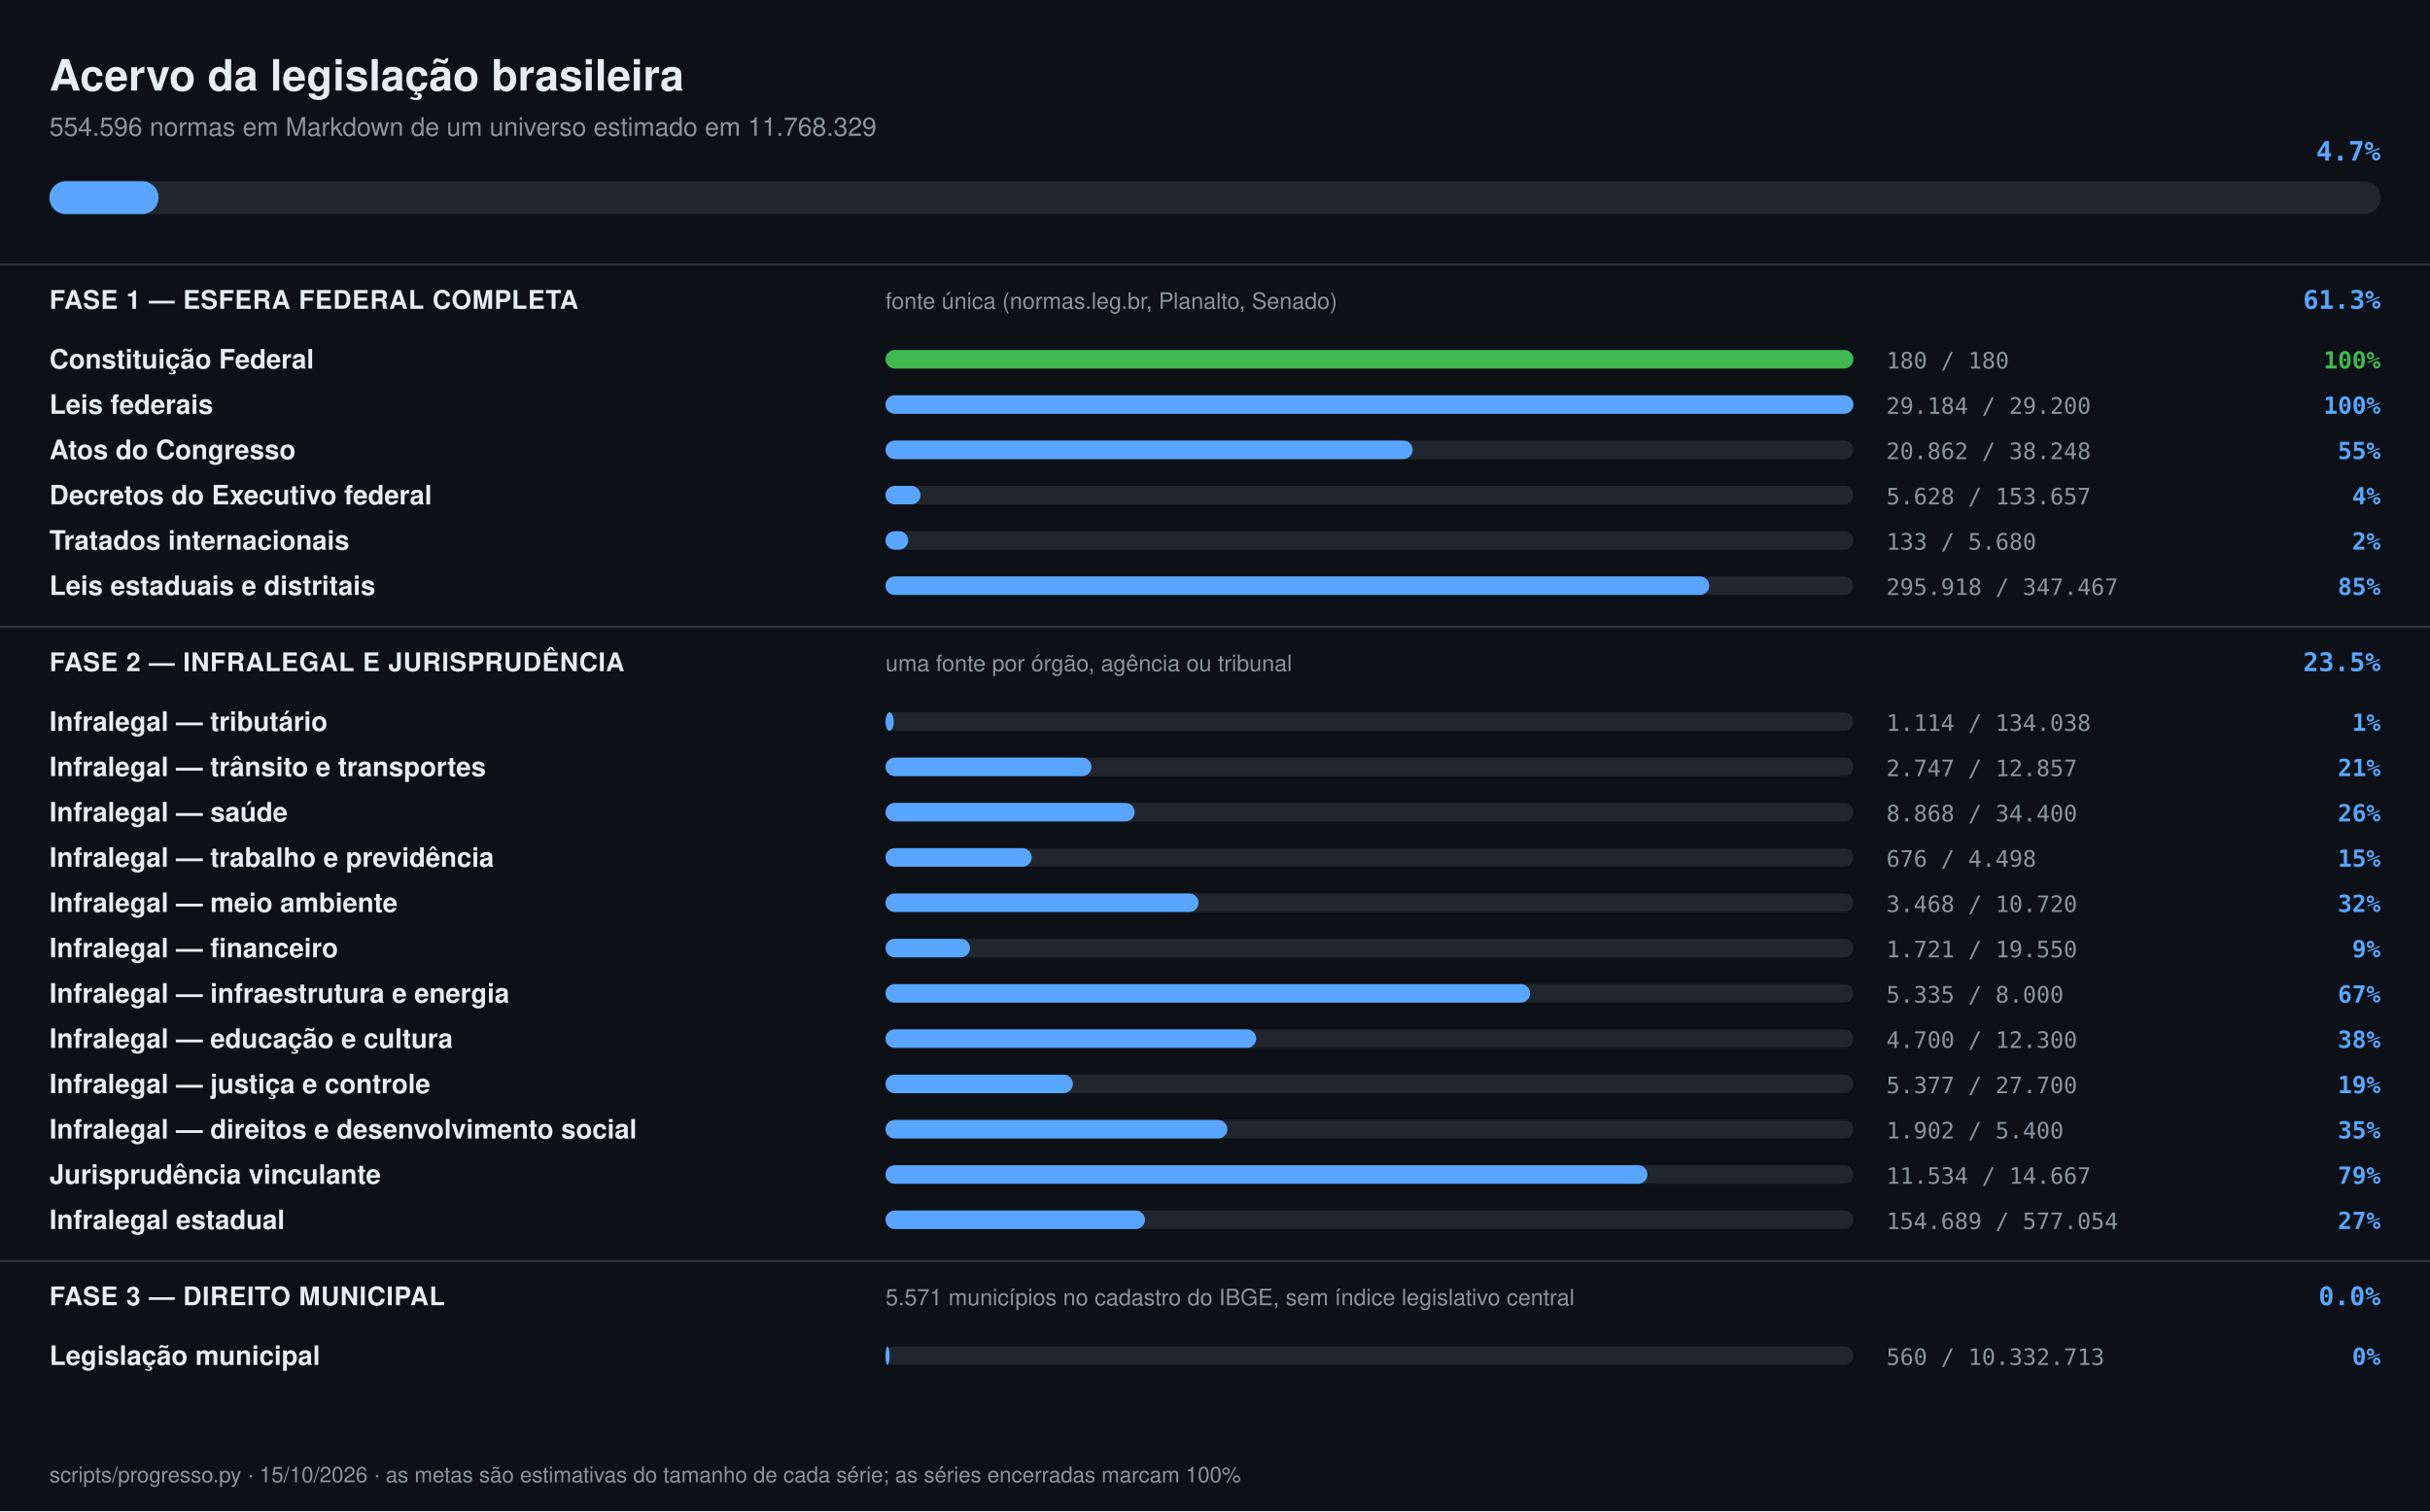
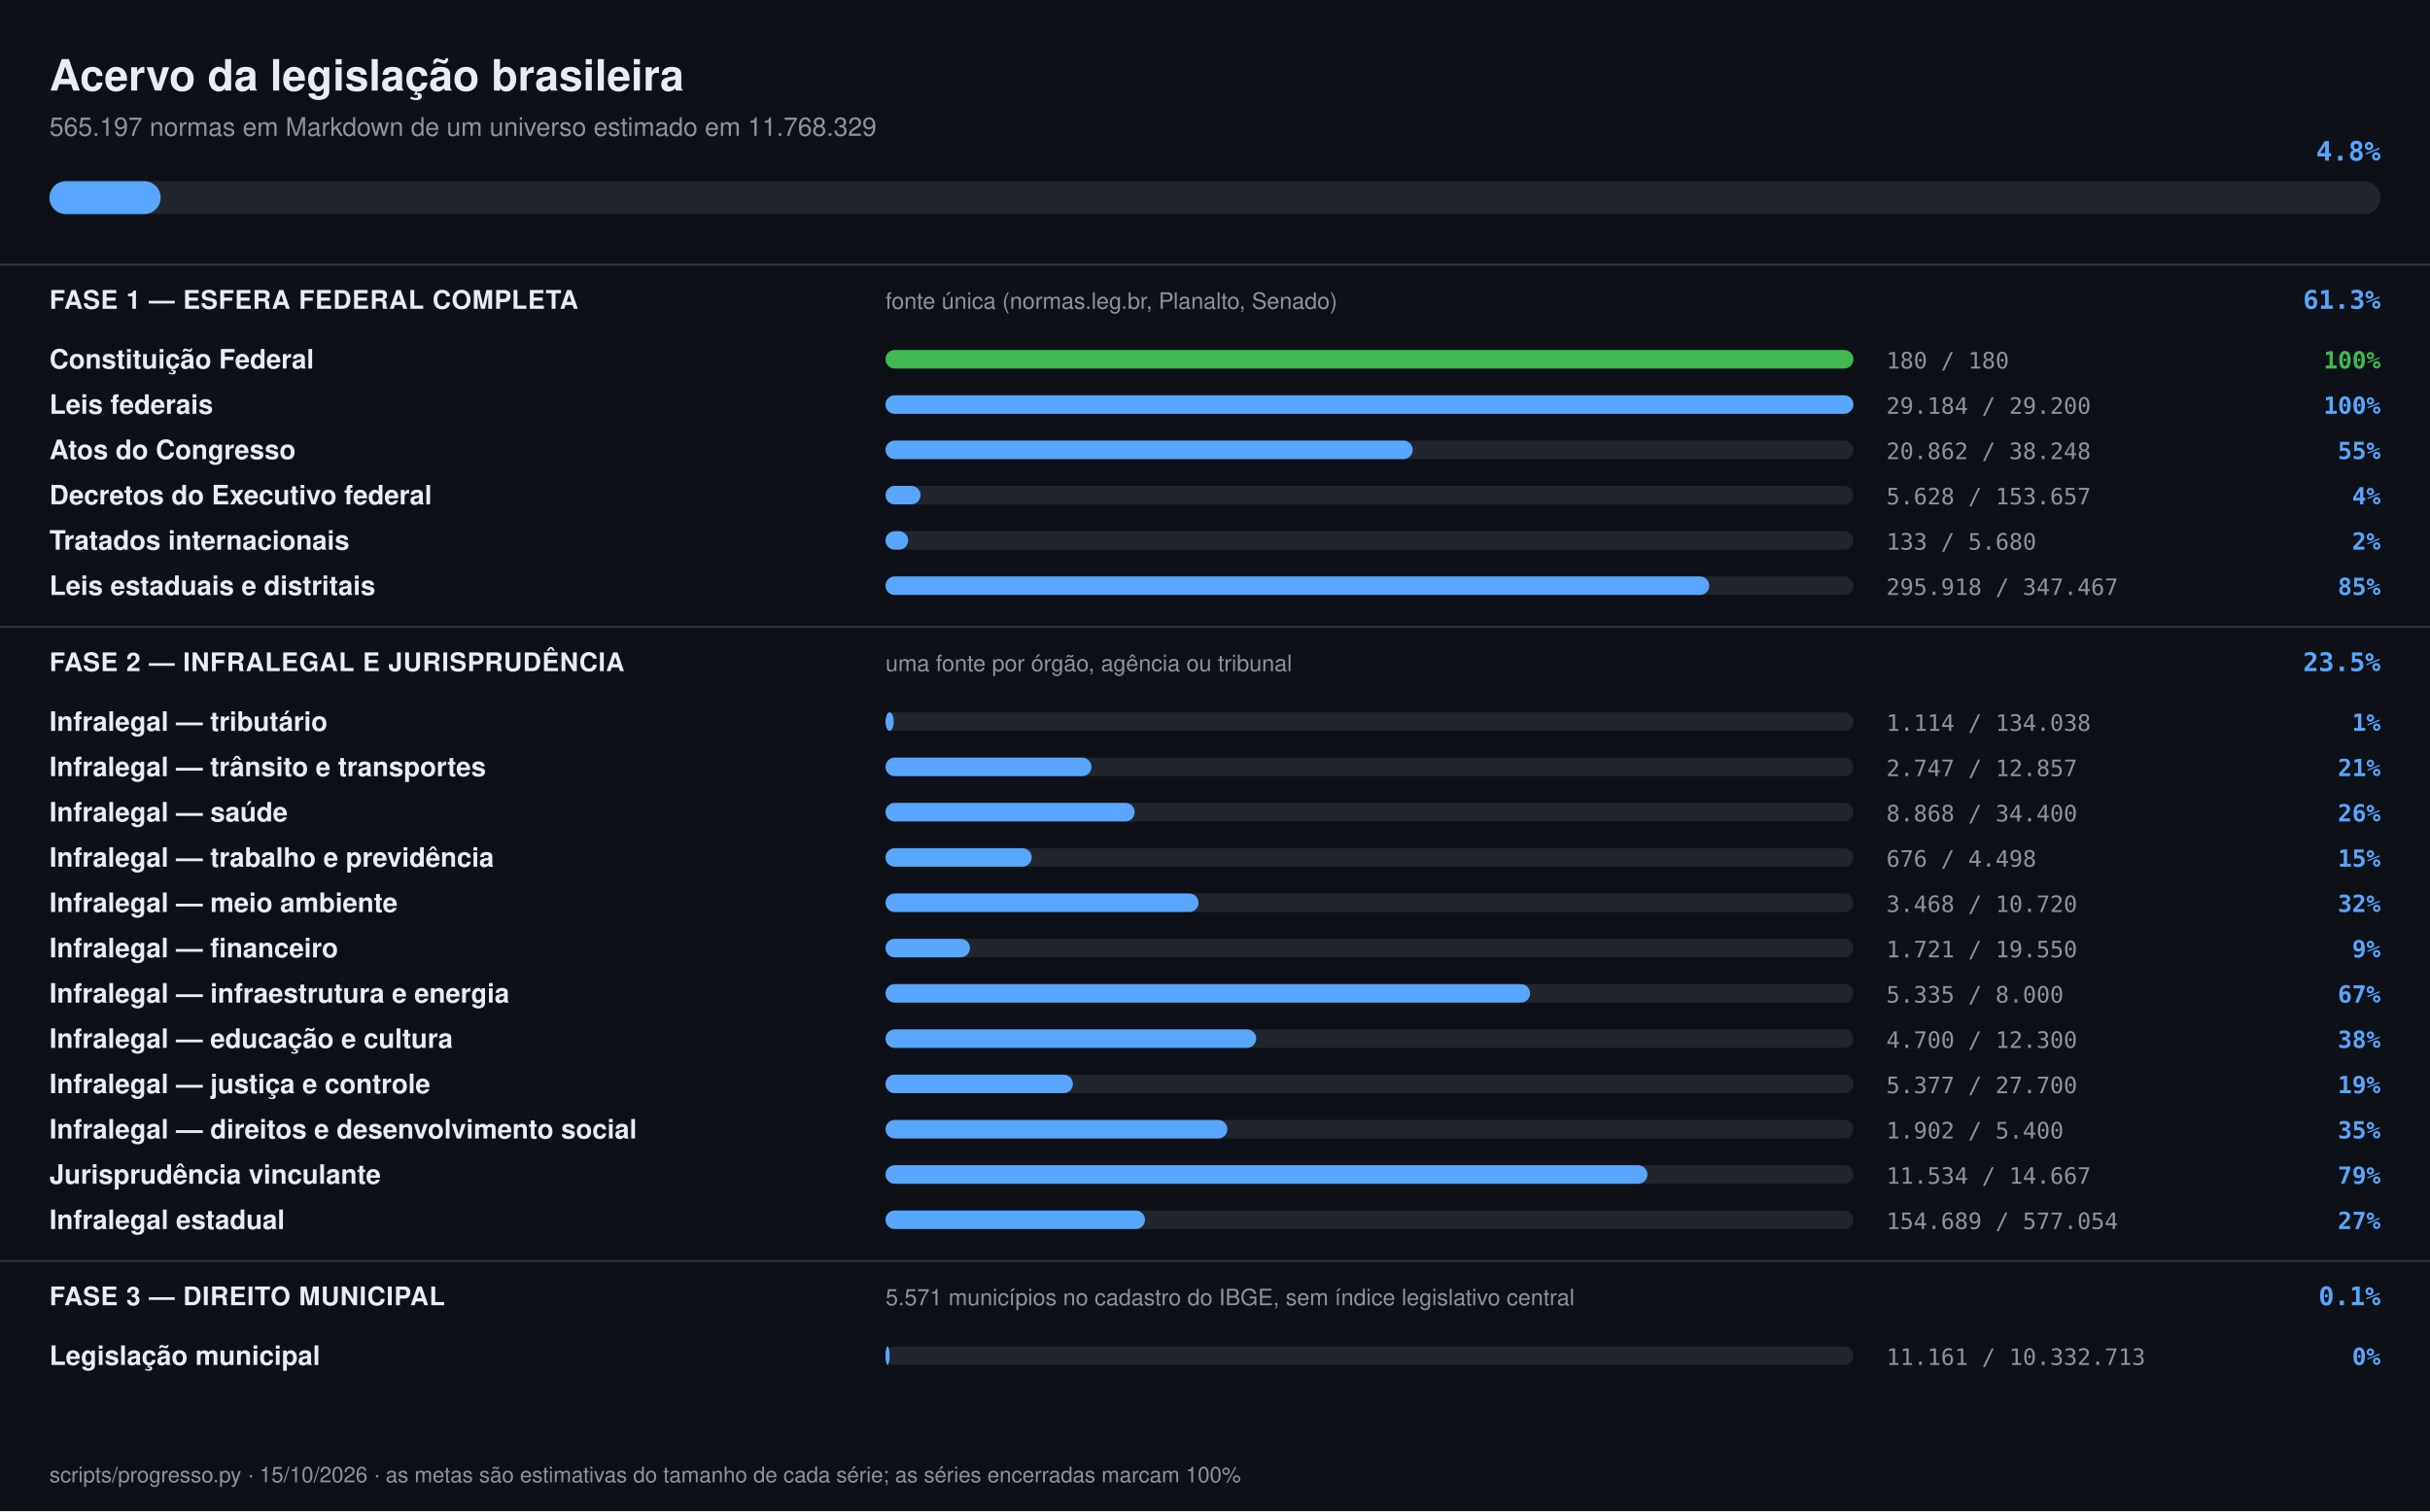
<svg xmlns="http://www.w3.org/2000/svg" width="1180" height="734" viewBox="0 0 1180 734" font-family="-apple-system,Segoe UI,Helvetica,Arial,sans-serif">
  <rect width="1180" height="734" fill="#0d1117" />
  <text x="24" y="44" font-size="21" font-weight="700" fill="#e6edf3">Acervo da legislação brasileira</text>
-   <text x="24" y="66" font-size="12.5" fill="#8b949e">554.596 normas em Markdown de um universo estimado em 11.768.329</text>
+   <text x="24" y="66" font-size="12.5" fill="#8b949e">565.197 normas em Markdown de um universo estimado em 11.768.329</text>
  <rect x="24" y="88" width="1132" height="16" rx="8" fill="#21262d" />
-   <rect x="24" y="88" width="53" height="16" rx="8" fill="#58a6ff" />
-   <text x="1156" y="78" font-size="13" text-anchor="end" font-weight="700" fill="#58a6ff" font-family="ui-monospace,monospace">4.7%</text>
+   <rect x="24" y="88" width="54" height="16" rx="8" fill="#58a6ff" />
+   <text x="1156" y="78" font-size="13" text-anchor="end" font-weight="700" fill="#58a6ff" font-family="ui-monospace,monospace">4.8%</text>
  <rect x="0" y="128" width="1180" height="1" fill="#30363d" />
  <text x="24" y="150" font-size="12.5" font-weight="700" fill="#e6edf3" letter-spacing="0.3">FASE 1 — ESFERA FEDERAL COMPLETA</text>
  <text x="430" y="150" font-size="11" fill="#8b949e">fonte única (normas.leg.br, Planalto, Senado)</text>
  <text x="1156" y="150" font-size="12.5" text-anchor="end" font-weight="700" fill="#58a6ff" font-family="ui-monospace,monospace">61.3%</text>
  <text x="24" y="179" font-size="13" font-weight="600" fill="#e6edf3">Constituição Federal</text>
  <rect x="430" y="170" width="470" height="9" rx="4.5" fill="#21262d" />
  <rect x="430" y="170" width="470" height="9" rx="4.5" fill="#3fb950" />
  <text x="916" y="179" font-size="11" fill="#8b949e" font-family="ui-monospace,monospace">180 / 180</text>
  <text x="1156" y="179" font-size="11.5" text-anchor="end" font-weight="600" fill="#3fb950" font-family="ui-monospace,monospace">100%</text>
  <text x="24" y="201" font-size="13" font-weight="600" fill="#e6edf3">Leis federais</text>
  <rect x="430" y="192" width="470" height="9" rx="4.5" fill="#21262d" />
  <rect x="430" y="192" width="470" height="9" rx="4.5" fill="#58a6ff" />
  <text x="916" y="201" font-size="11" fill="#8b949e" font-family="ui-monospace,monospace">29.184 / 29.200</text>
  <text x="1156" y="201" font-size="11.5" text-anchor="end" font-weight="600" fill="#58a6ff" font-family="ui-monospace,monospace">100%</text>
  <text x="24" y="223" font-size="13" font-weight="600" fill="#e6edf3">Atos do Congresso</text>
  <rect x="430" y="214" width="470" height="9" rx="4.5" fill="#21262d" />
  <rect x="430" y="214" width="256" height="9" rx="4.5" fill="#58a6ff" />
  <text x="916" y="223" font-size="11" fill="#8b949e" font-family="ui-monospace,monospace">20.862 / 38.248</text>
  <text x="1156" y="223" font-size="11.5" text-anchor="end" font-weight="600" fill="#58a6ff" font-family="ui-monospace,monospace">55%</text>
  <text x="24" y="245" font-size="13" font-weight="600" fill="#e6edf3">Decretos do Executivo federal</text>
  <rect x="430" y="236" width="470" height="9" rx="4.5" fill="#21262d" />
  <rect x="430" y="236" width="17" height="9" rx="4.5" fill="#58a6ff" />
  <text x="916" y="245" font-size="11" fill="#8b949e" font-family="ui-monospace,monospace">5.628 / 153.657</text>
  <text x="1156" y="245" font-size="11.5" text-anchor="end" font-weight="600" fill="#58a6ff" font-family="ui-monospace,monospace">4%</text>
  <text x="24" y="267" font-size="13" font-weight="600" fill="#e6edf3">Tratados internacionais</text>
  <rect x="430" y="258" width="470" height="9" rx="4.5" fill="#21262d" />
  <rect x="430" y="258" width="11" height="9" rx="4.5" fill="#58a6ff" />
  <text x="916" y="267" font-size="11" fill="#8b949e" font-family="ui-monospace,monospace">133 / 5.680</text>
  <text x="1156" y="267" font-size="11.5" text-anchor="end" font-weight="600" fill="#58a6ff" font-family="ui-monospace,monospace">2%</text>
  <text x="24" y="289" font-size="13" font-weight="600" fill="#e6edf3">Leis estaduais e distritais</text>
  <rect x="430" y="280" width="470" height="9" rx="4.5" fill="#21262d" />
  <rect x="430" y="280" width="400" height="9" rx="4.5" fill="#58a6ff" />
  <text x="916" y="289" font-size="11" fill="#8b949e" font-family="ui-monospace,monospace">295.918 / 347.467</text>
  <text x="1156" y="289" font-size="11.5" text-anchor="end" font-weight="600" fill="#58a6ff" font-family="ui-monospace,monospace">85%</text>
  <rect x="0" y="304" width="1180" height="1" fill="#30363d" />
  <text x="24" y="326" font-size="12.5" font-weight="700" fill="#e6edf3" letter-spacing="0.3">FASE 2 — INFRALEGAL E JURISPRUDÊNCIA</text>
  <text x="430" y="326" font-size="11" fill="#8b949e">uma fonte por órgão, agência ou tribunal</text>
  <text x="1156" y="326" font-size="12.5" text-anchor="end" font-weight="700" fill="#58a6ff" font-family="ui-monospace,monospace">23.5%</text>
  <text x="24" y="355" font-size="13" font-weight="600" fill="#e6edf3">Infralegal — tributário</text>
  <rect x="430" y="346" width="470" height="9" rx="4.5" fill="#21262d" />
  <rect x="430" y="346" width="4" height="9" rx="4.5" fill="#58a6ff" />
  <text x="916" y="355" font-size="11" fill="#8b949e" font-family="ui-monospace,monospace">1.114 / 134.038</text>
  <text x="1156" y="355" font-size="11.5" text-anchor="end" font-weight="600" fill="#58a6ff" font-family="ui-monospace,monospace">1%</text>
  <text x="24" y="377" font-size="13" font-weight="600" fill="#e6edf3">Infralegal — trânsito e transportes</text>
  <rect x="430" y="368" width="470" height="9" rx="4.5" fill="#21262d" />
  <rect x="430" y="368" width="100" height="9" rx="4.5" fill="#58a6ff" />
  <text x="916" y="377" font-size="11" fill="#8b949e" font-family="ui-monospace,monospace">2.747 / 12.857</text>
  <text x="1156" y="377" font-size="11.5" text-anchor="end" font-weight="600" fill="#58a6ff" font-family="ui-monospace,monospace">21%</text>
  <text x="24" y="399" font-size="13" font-weight="600" fill="#e6edf3">Infralegal — saúde</text>
  <rect x="430" y="390" width="470" height="9" rx="4.5" fill="#21262d" />
  <rect x="430" y="390" width="121" height="9" rx="4.5" fill="#58a6ff" />
  <text x="916" y="399" font-size="11" fill="#8b949e" font-family="ui-monospace,monospace">8.868 / 34.400</text>
  <text x="1156" y="399" font-size="11.5" text-anchor="end" font-weight="600" fill="#58a6ff" font-family="ui-monospace,monospace">26%</text>
  <text x="24" y="421" font-size="13" font-weight="600" fill="#e6edf3">Infralegal — trabalho e previdência</text>
  <rect x="430" y="412" width="470" height="9" rx="4.5" fill="#21262d" />
  <rect x="430" y="412" width="71" height="9" rx="4.5" fill="#58a6ff" />
  <text x="916" y="421" font-size="11" fill="#8b949e" font-family="ui-monospace,monospace">676 / 4.498</text>
  <text x="1156" y="421" font-size="11.5" text-anchor="end" font-weight="600" fill="#58a6ff" font-family="ui-monospace,monospace">15%</text>
  <text x="24" y="443" font-size="13" font-weight="600" fill="#e6edf3">Infralegal — meio ambiente</text>
  <rect x="430" y="434" width="470" height="9" rx="4.5" fill="#21262d" />
  <rect x="430" y="434" width="152" height="9" rx="4.5" fill="#58a6ff" />
  <text x="916" y="443" font-size="11" fill="#8b949e" font-family="ui-monospace,monospace">3.468 / 10.720</text>
  <text x="1156" y="443" font-size="11.5" text-anchor="end" font-weight="600" fill="#58a6ff" font-family="ui-monospace,monospace">32%</text>
  <text x="24" y="465" font-size="13" font-weight="600" fill="#e6edf3">Infralegal — financeiro</text>
  <rect x="430" y="456" width="470" height="9" rx="4.5" fill="#21262d" />
  <rect x="430" y="456" width="41" height="9" rx="4.5" fill="#58a6ff" />
  <text x="916" y="465" font-size="11" fill="#8b949e" font-family="ui-monospace,monospace">1.721 / 19.550</text>
  <text x="1156" y="465" font-size="11.5" text-anchor="end" font-weight="600" fill="#58a6ff" font-family="ui-monospace,monospace">9%</text>
  <text x="24" y="487" font-size="13" font-weight="600" fill="#e6edf3">Infralegal — infraestrutura e energia</text>
  <rect x="430" y="478" width="470" height="9" rx="4.5" fill="#21262d" />
  <rect x="430" y="478" width="313" height="9" rx="4.5" fill="#58a6ff" />
  <text x="916" y="487" font-size="11" fill="#8b949e" font-family="ui-monospace,monospace">5.335 / 8.000</text>
  <text x="1156" y="487" font-size="11.5" text-anchor="end" font-weight="600" fill="#58a6ff" font-family="ui-monospace,monospace">67%</text>
  <text x="24" y="509" font-size="13" font-weight="600" fill="#e6edf3">Infralegal — educação e cultura</text>
  <rect x="430" y="500" width="470" height="9" rx="4.5" fill="#21262d" />
  <rect x="430" y="500" width="180" height="9" rx="4.5" fill="#58a6ff" />
  <text x="916" y="509" font-size="11" fill="#8b949e" font-family="ui-monospace,monospace">4.700 / 12.300</text>
  <text x="1156" y="509" font-size="11.5" text-anchor="end" font-weight="600" fill="#58a6ff" font-family="ui-monospace,monospace">38%</text>
  <text x="24" y="531" font-size="13" font-weight="600" fill="#e6edf3">Infralegal — justiça e controle</text>
  <rect x="430" y="522" width="470" height="9" rx="4.5" fill="#21262d" />
  <rect x="430" y="522" width="91" height="9" rx="4.5" fill="#58a6ff" />
  <text x="916" y="531" font-size="11" fill="#8b949e" font-family="ui-monospace,monospace">5.377 / 27.700</text>
  <text x="1156" y="531" font-size="11.5" text-anchor="end" font-weight="600" fill="#58a6ff" font-family="ui-monospace,monospace">19%</text>
  <text x="24" y="553" font-size="13" font-weight="600" fill="#e6edf3">Infralegal — direitos e desenvolvimento social</text>
  <rect x="430" y="544" width="470" height="9" rx="4.5" fill="#21262d" />
  <rect x="430" y="544" width="166" height="9" rx="4.5" fill="#58a6ff" />
  <text x="916" y="553" font-size="11" fill="#8b949e" font-family="ui-monospace,monospace">1.902 / 5.400</text>
  <text x="1156" y="553" font-size="11.5" text-anchor="end" font-weight="600" fill="#58a6ff" font-family="ui-monospace,monospace">35%</text>
  <text x="24" y="575" font-size="13" font-weight="600" fill="#e6edf3">Jurisprudência vinculante</text>
  <rect x="430" y="566" width="470" height="9" rx="4.5" fill="#21262d" />
  <rect x="430" y="566" width="370" height="9" rx="4.5" fill="#58a6ff" />
  <text x="916" y="575" font-size="11" fill="#8b949e" font-family="ui-monospace,monospace">11.534 / 14.667</text>
  <text x="1156" y="575" font-size="11.5" text-anchor="end" font-weight="600" fill="#58a6ff" font-family="ui-monospace,monospace">79%</text>
  <text x="24" y="597" font-size="13" font-weight="600" fill="#e6edf3">Infralegal estadual</text>
  <rect x="430" y="588" width="470" height="9" rx="4.5" fill="#21262d" />
  <rect x="430" y="588" width="126" height="9" rx="4.5" fill="#58a6ff" />
  <text x="916" y="597" font-size="11" fill="#8b949e" font-family="ui-monospace,monospace">154.689 / 577.054</text>
  <text x="1156" y="597" font-size="11.5" text-anchor="end" font-weight="600" fill="#58a6ff" font-family="ui-monospace,monospace">27%</text>
  <rect x="0" y="612" width="1180" height="1" fill="#30363d" />
  <text x="24" y="634" font-size="12.5" font-weight="700" fill="#e6edf3" letter-spacing="0.3">FASE 3 — DIREITO MUNICIPAL</text>
  <text x="430" y="634" font-size="11" fill="#8b949e">5.571 municípios no cadastro do IBGE, sem índice legislativo central</text>
-   <text x="1156" y="634" font-size="12.5" text-anchor="end" font-weight="700" fill="#58a6ff" font-family="ui-monospace,monospace">0.0%</text>
+   <text x="1156" y="634" font-size="12.5" text-anchor="end" font-weight="700" fill="#58a6ff" font-family="ui-monospace,monospace">0.1%</text>
  <text x="24" y="663" font-size="13" font-weight="600" fill="#e6edf3">Legislação municipal</text>
  <rect x="430" y="654" width="470" height="9" rx="4.5" fill="#21262d" />
  <rect x="430" y="654" width="2" height="9" rx="4.5" fill="#58a6ff" />
-   <text x="916" y="663" font-size="11" fill="#8b949e" font-family="ui-monospace,monospace">560 / 10.332.713</text>
+   <text x="916" y="663" font-size="11" fill="#8b949e" font-family="ui-monospace,monospace">11.161 / 10.332.713</text>
  <text x="1156" y="663" font-size="11.5" text-anchor="end" font-weight="600" fill="#58a6ff" font-family="ui-monospace,monospace">0%</text>
  <text x="24" y="720" font-size="10.5" fill="#8b949e">scripts/progresso.py · 15/10/2026 · as metas são estimativas do tamanho de cada série; as séries encerradas marcam 100%</text>
</svg>
